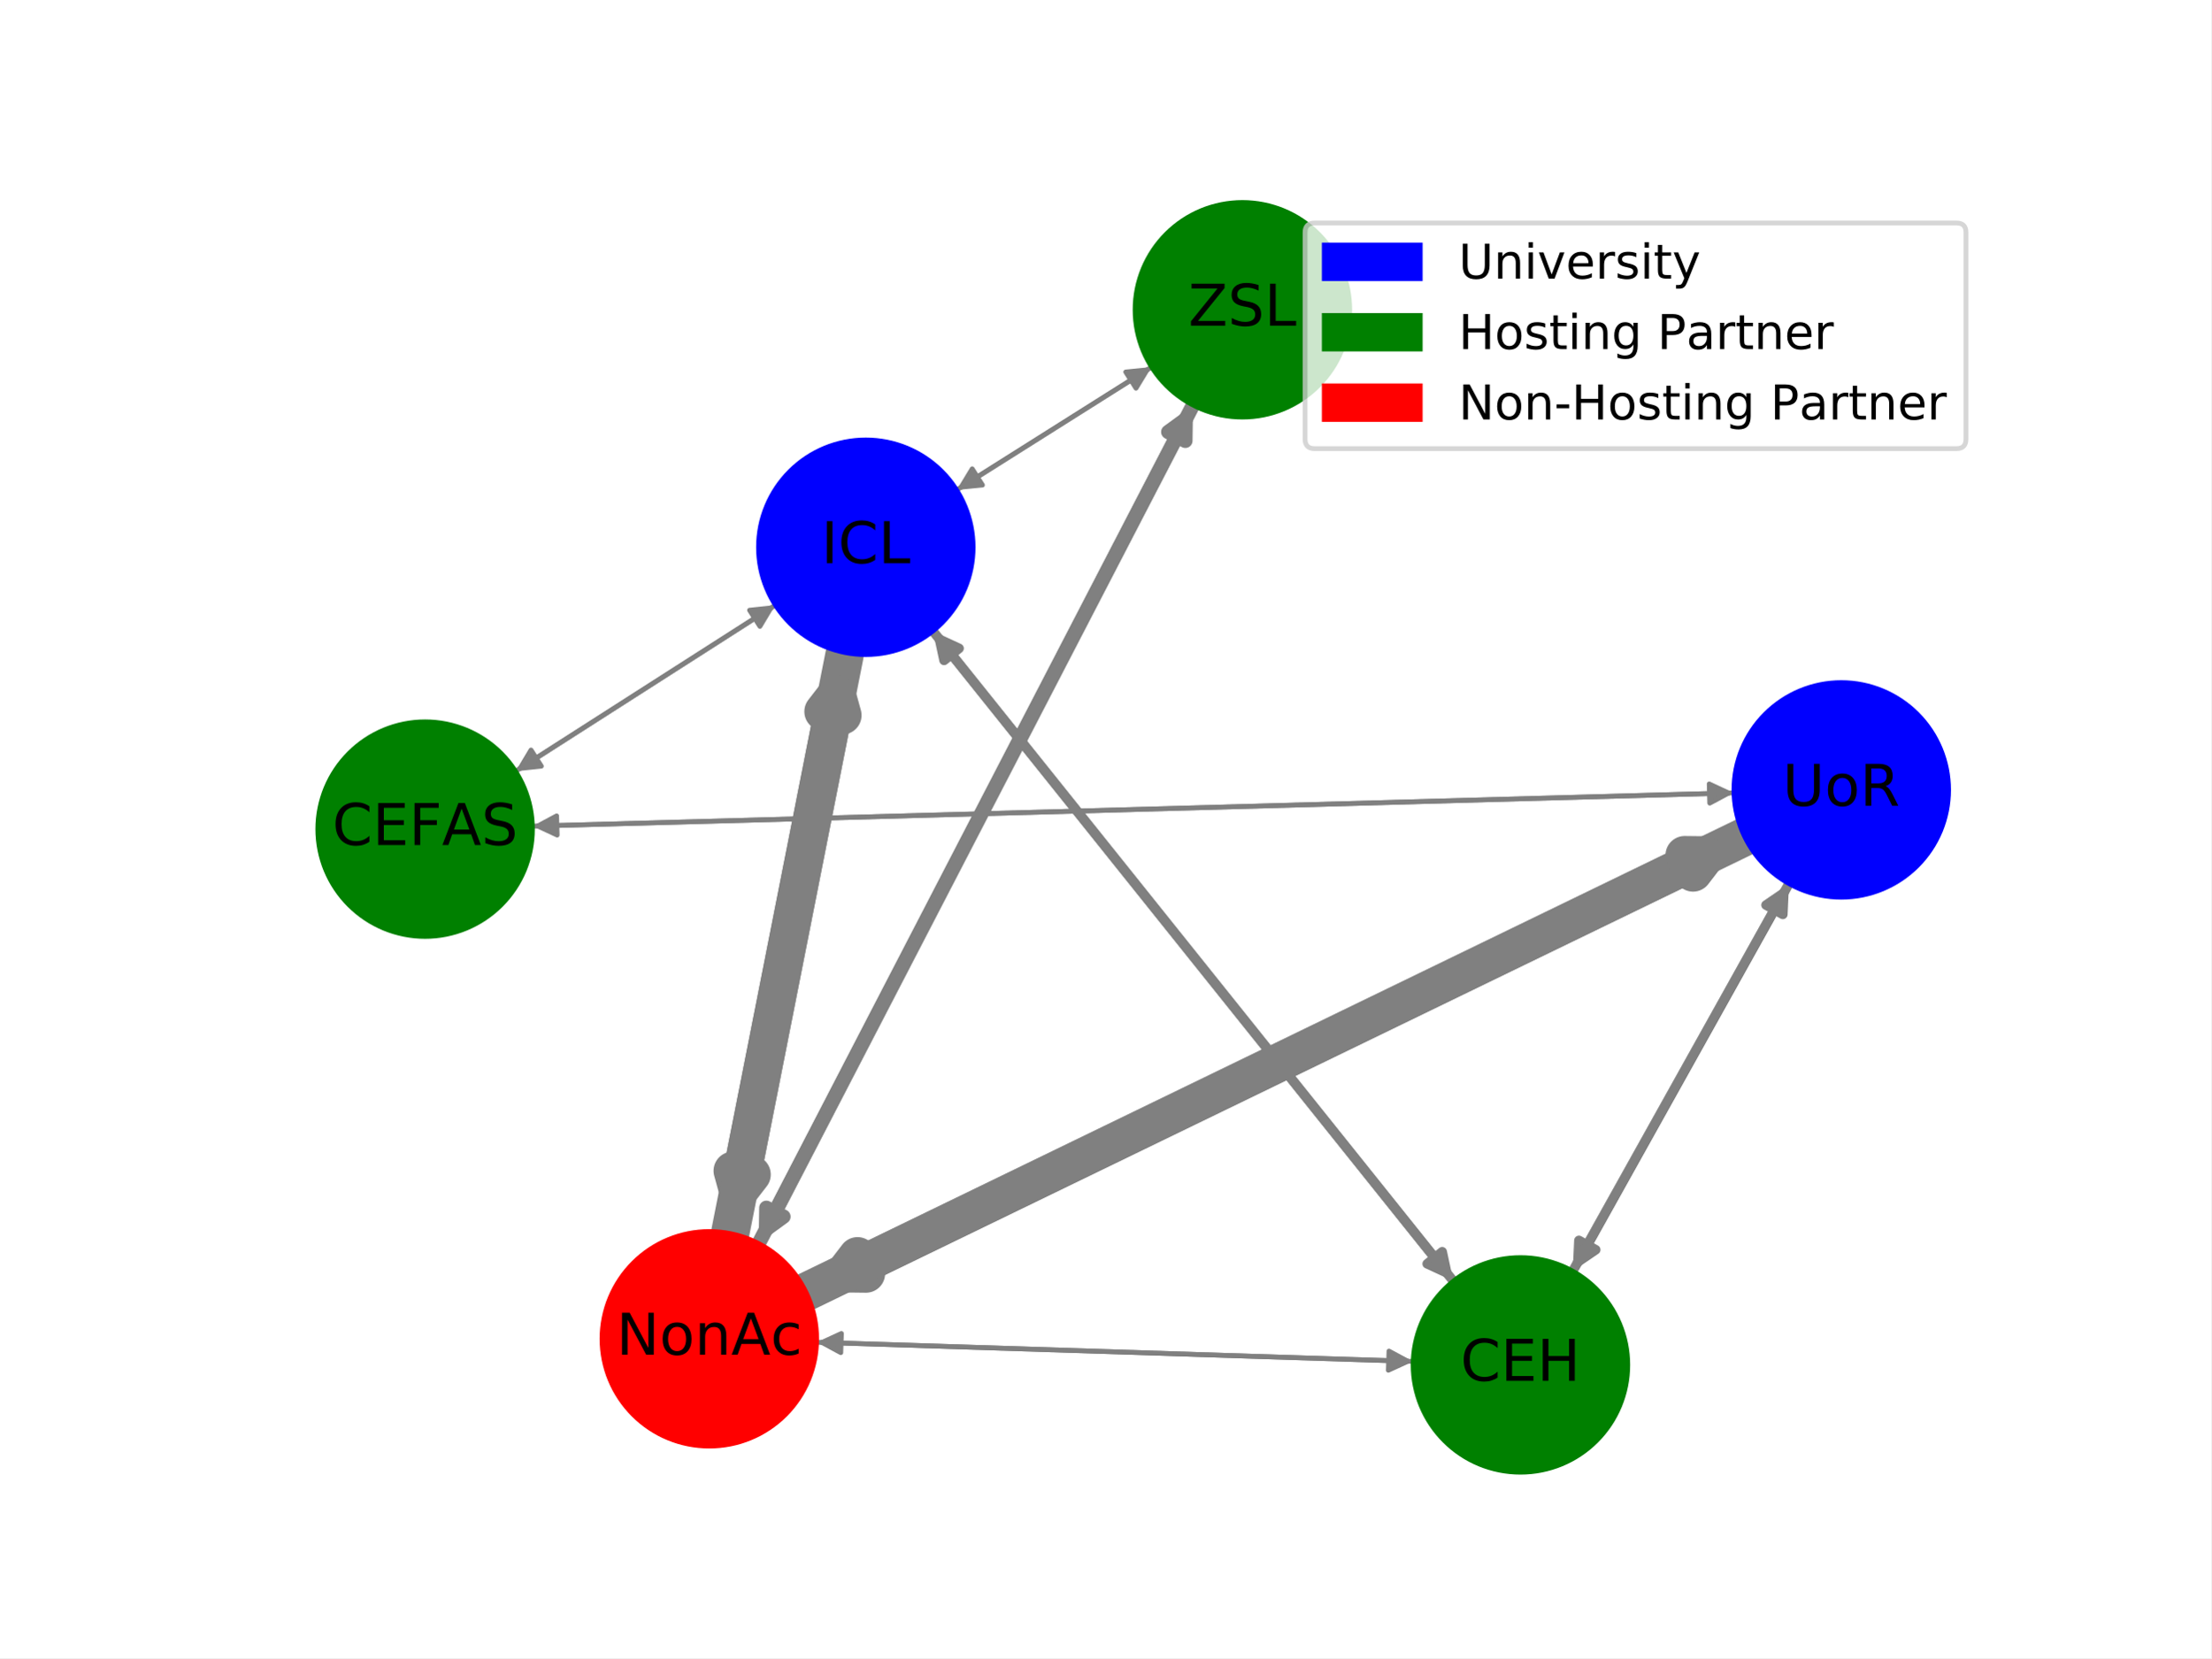
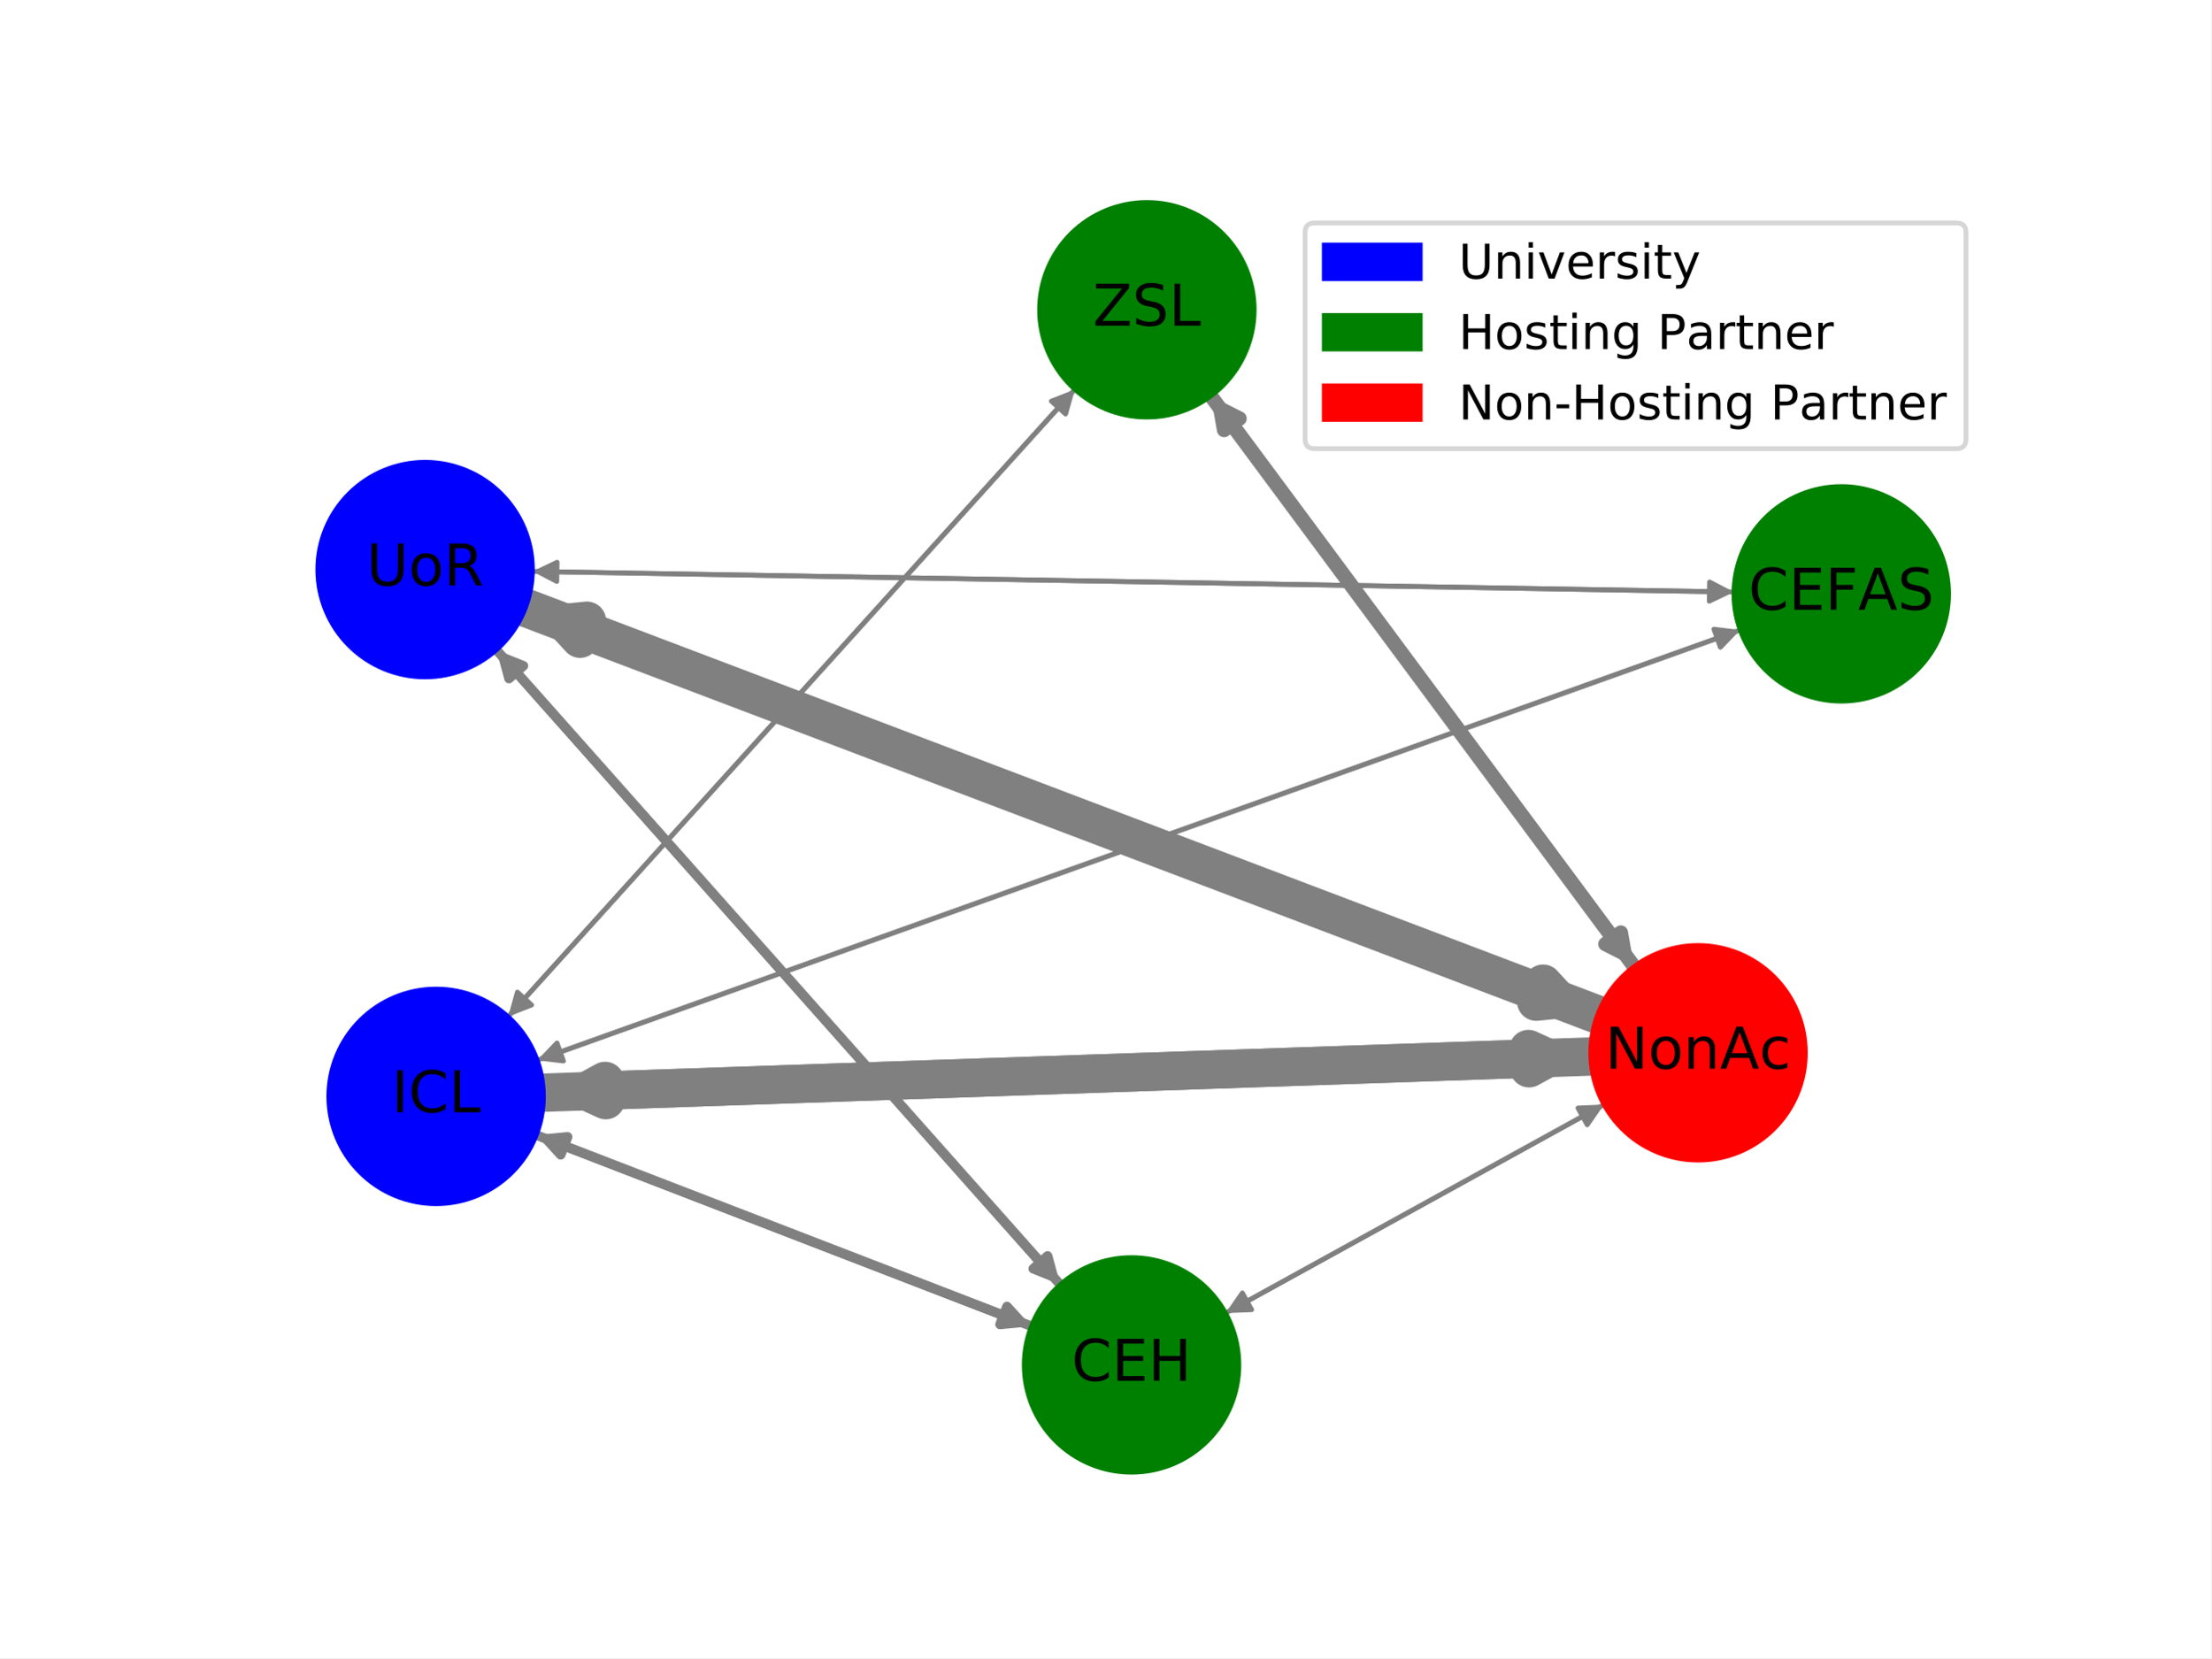
<svg xmlns="http://www.w3.org/2000/svg" xmlns:xlink="http://www.w3.org/1999/xlink" height="345.6pt" version="1.1" viewBox="0 0 460.8 345.6" width="460.8pt">
  <defs>
    <style type="text/css">
*{stroke-linecap:butt;stroke-linejoin:round;}
  </style>
  </defs>
  <g id="figure_1">
    <g id="patch_1">
      <path d="M 0 345.6  L 460.8 345.6  L 460.8 0  L 0 0  z " style="fill:#ffffff;" />
    </g>
    <g id="axes_1">
      <g id="patch_2">
-         <path clip-path="url(#p6dbec0b0ec)" d="M 180.434 114.063  Q 241.664 190.549 301.497 265.289  " style="fill:none;stroke:#808080;stroke-linecap:round;stroke-width:2;" />
-         <path clip-path="url(#p6dbec0b0ec)" d="M 300.558 260.916  L 301.497 265.289  L 297.435 263.416  L 300.558 260.916  z " style="fill:#808080;stroke:#808080;stroke-linecap:round;stroke-width:2;" />
+         <path clip-path="url(#pcde8daf288)" d="M 90.885 228.523  Q 152.919 252.479 212.867 275.629  " style="fill:none;stroke:#808080;stroke-linecap:round;stroke-width:2;" />
+         <path clip-path="url(#pcde8daf288)" d="M 209.856 272.323  L 212.867 275.629  L 208.415 276.054  L 209.856 272.323  z " style="fill:#808080;stroke:#808080;stroke-linecap:round;stroke-width:2;" />
      </g>
      <g id="patch_3">
-         <path clip-path="url(#p6dbec0b0ec)" d="M 180.434 114.063  Q 210.219 95.278 239.059 77.09  " style="fill:none;stroke:#808080;stroke-linecap:round;" />
-         <path clip-path="url(#p6dbec0b0ec)" d="M 234.608 77.532  L 239.059 77.09  L 236.742 80.915  L 234.608 77.532  z " style="fill:#808080;stroke:#808080;stroke-linecap:round;" />
+         <path clip-path="url(#pcde8daf288)" d="M 90.885 228.523  Q 157.452 154.841 223.27 81.988  " style="fill:none;stroke:#808080;stroke-linecap:round;" />
+         <path clip-path="url(#pcde8daf288)" d="M 219.105 83.616  L 223.27 81.988  L 222.073 86.297  L 219.105 83.616  z " style="fill:#808080;stroke:#808080;stroke-linecap:round;" />
      </g>
      <g id="patch_4">
-         <path clip-path="url(#p6dbec0b0ec)" d="M 180.434 114.063  Q 143.931 137.414 108.37 160.162  " style="fill:none;stroke:#808080;stroke-linecap:round;" />
-         <path clip-path="url(#p6dbec0b0ec)" d="M 112.817 159.692  L 108.37 160.162  L 110.662 156.322  L 112.817 159.692  z " style="fill:#808080;stroke:#808080;stroke-linecap:round;" />
+         <path clip-path="url(#pcde8daf288)" d="M 90.885 228.523  Q 226.782 179.914 361.627 131.682  " style="fill:none;stroke:#808080;stroke-linecap:round;" />
+         <path clip-path="url(#pcde8daf288)" d="M 357.187 131.146  L 361.627 131.682  L 358.534 134.912  L 357.187 131.146  z " style="fill:#808080;stroke:#808080;stroke-linecap:round;" />
      </g>
      <g id="patch_5">
-         <path clip-path="url(#p6dbec0b0ec)" d="M 180.434 114.063  Q 166.295 185.592 153.89 248.346  " style="fill:none;stroke:#808080;stroke-linecap:round;stroke-width:8;" />
-         <path clip-path="url(#p6dbec0b0ec)" d="M 156.628 244.81  L 153.89 248.346  L 152.704 244.034  L 156.628 244.81  z " style="fill:#808080;stroke:#808080;stroke-linecap:round;stroke-width:8;" />
+         <path clip-path="url(#pcde8daf288)" d="M 90.885 228.523  Q 211.209 224.365 322.594 220.517  " style="fill:none;stroke:#808080;stroke-linecap:round;stroke-width:8;" />
+         <path clip-path="url(#pcde8daf288)" d="M 318.527 218.656  L 322.594 220.517  L 318.665 222.654  L 318.527 218.656  z " style="fill:#808080;stroke:#808080;stroke-linecap:round;stroke-width:8;" />
      </g>
      <g id="patch_6">
-         <path clip-path="url(#p6dbec0b0ec)" d="M 383.73 164.638  Q 355.747 214.801 328.853 263.011  " style="fill:none;stroke:#808080;stroke-linecap:round;stroke-width:2;" />
-         <path clip-path="url(#p6dbec0b0ec)" d="M 332.548 260.492  L 328.853 263.011  L 329.055 258.543  L 332.548 260.492  z " style="fill:#808080;stroke:#808080;stroke-linecap:round;stroke-width:2;" />
+         <path clip-path="url(#pcde8daf288)" d="M 88.59 118.719  Q 154.779 193.247 219.484 266.102  " style="fill:none;stroke:#808080;stroke-linecap:round;stroke-width:2;" />
+         <path clip-path="url(#pcde8daf288)" d="M 218.323 261.783  L 219.484 266.102  L 215.333 264.44  L 218.323 261.783  z " style="fill:#808080;stroke:#808080;stroke-linecap:round;stroke-width:2;" />
      </g>
      <g id="patch_7">
-         <path clip-path="url(#p6dbec0b0ec)" d="M 383.73 164.638  Q 247.335 168.417 112.058 172.165  " style="fill:none;stroke:#808080;stroke-linecap:round;" />
-         <path clip-path="url(#p6dbec0b0ec)" d="M 116.112 174.053  L 112.058 172.165  L 116.001 170.055  L 116.112 174.053  z " style="fill:#808080;stroke:#808080;stroke-linecap:round;" />
+         <path clip-path="url(#pcde8daf288)" d="M 88.59 118.719  Q 224.98 121.056 360.253 123.373  " style="fill:none;stroke:#808080;stroke-linecap:round;" />
+         <path clip-path="url(#pcde8daf288)" d="M 356.287 121.305  L 360.253 123.373  L 356.219 125.305  L 356.287 121.305  z " style="fill:#808080;stroke:#808080;stroke-linecap:round;" />
      </g>
      <g id="patch_8">
-         <path clip-path="url(#p6dbec0b0ec)" d="M 383.73 164.638  Q 275.834 216.968 175.986 265.395  " style="fill:none;stroke:#808080;stroke-linecap:round;stroke-width:8;" />
-         <path clip-path="url(#p6dbec0b0ec)" d="M 180.458 265.449  L 175.986 265.395  L 178.712 261.85  L 180.458 265.449  z " style="fill:#808080;stroke:#808080;stroke-linecap:round;stroke-width:8;" />
+         <path clip-path="url(#pcde8daf288)" d="M 88.59 118.719  Q 210.782 165.109 324.611 208.324  " style="fill:none;stroke:#808080;stroke-linecap:round;stroke-width:8;" />
+         <path clip-path="url(#pcde8daf288)" d="M 321.582 205.034  L 324.611 208.324  L 320.162 208.774  L 321.582 205.034  z " style="fill:#808080;stroke:#808080;stroke-linecap:round;stroke-width:8;" />
      </g>
      <g id="patch_9">
-         <path clip-path="url(#p6dbec0b0ec)" d="M 316.869 284.492  Q 255.64 208.006 195.807 133.266  " style="fill:none;stroke:#808080;stroke-linecap:round;stroke-width:2;" />
-         <path clip-path="url(#p6dbec0b0ec)" d="M 196.746 137.639  L 195.807 133.266  L 199.868 135.139  L 196.746 137.639  z " style="fill:#808080;stroke:#808080;stroke-linecap:round;stroke-width:2;" />
+         <path clip-path="url(#pcde8daf288)" d="M 235.816 284.492  Q 173.782 260.535 113.834 237.385  " style="fill:none;stroke:#808080;stroke-linecap:round;stroke-width:2;" />
+         <path clip-path="url(#pcde8daf288)" d="M 116.845 240.692  L 113.834 237.385  L 118.286 236.96  L 116.845 240.692  z " style="fill:#808080;stroke:#808080;stroke-linecap:round;stroke-width:2;" />
      </g>
      <g id="patch_10">
-         <path clip-path="url(#p6dbec0b0ec)" d="M 316.869 284.492  Q 344.853 234.329 371.747 186.119  " style="fill:none;stroke:#808080;stroke-linecap:round;stroke-width:2;" />
-         <path clip-path="url(#p6dbec0b0ec)" d="M 368.052 188.638  L 371.747 186.119  L 371.545 190.586  L 368.052 188.638  z " style="fill:#808080;stroke:#808080;stroke-linecap:round;stroke-width:2;" />
+         <path clip-path="url(#pcde8daf288)" d="M 235.816 284.492  Q 169.626 209.964 104.922 137.108  " style="fill:none;stroke:#808080;stroke-linecap:round;stroke-width:2;" />
+         <path clip-path="url(#pcde8daf288)" d="M 106.082 141.427  L 104.922 137.108  L 109.073 138.771  L 106.082 141.427  z " style="fill:#808080;stroke:#808080;stroke-linecap:round;stroke-width:2;" />
      </g>
      <g id="patch_11">
-         <path clip-path="url(#p6dbec0b0ec)" d="M 316.869 284.492  Q 243.52 282.133 171.288 279.811  " style="fill:none;stroke:#808080;stroke-linecap:round;" />
-         <path clip-path="url(#p6dbec0b0ec)" d="M 175.222 281.938  L 171.288 279.811  L 175.351 277.94  L 175.222 281.938  z " style="fill:#808080;stroke:#808080;stroke-linecap:round;" />
+         <path clip-path="url(#pcde8daf288)" d="M 235.816 284.492  Q 285.057 257.359 333.319 230.766  " style="fill:none;stroke:#808080;stroke-linecap:round;" />
+         <path clip-path="url(#pcde8daf288)" d="M 328.851 230.945  L 333.319 230.766  L 330.781 234.448  L 328.851 230.945  z " style="fill:#808080;stroke:#808080;stroke-linecap:round;" />
      </g>
      <g id="patch_12">
-         <path clip-path="url(#p6dbec0b0ec)" d="M 258.919 64.564  Q 229.134 83.349 200.295 101.538  " style="fill:none;stroke:#808080;stroke-linecap:round;" />
-         <path clip-path="url(#p6dbec0b0ec)" d="M 204.745 101.096  L 200.295 101.538  L 202.611 97.712  L 204.745 101.096  z " style="fill:#808080;stroke:#808080;stroke-linecap:round;" />
+         <path clip-path="url(#pcde8daf288)" d="M 239.012 64.564  Q 172.444 138.246 106.627 211.098  " style="fill:none;stroke:#808080;stroke-linecap:round;" />
+         <path clip-path="url(#pcde8daf288)" d="M 110.792 209.471  L 106.627 211.098  L 107.824 206.79  L 110.792 209.471  z " style="fill:#808080;stroke:#808080;stroke-linecap:round;" />
      </g>
      <g id="patch_13">
-         <path clip-path="url(#p6dbec0b0ec)" d="M 258.919 64.564  Q 208.512 161.882 159.647 256.221  " style="fill:none;stroke:#808080;stroke-linecap:round;stroke-width:3;" />
-         <path clip-path="url(#p6dbec0b0ec)" d="M 163.263 253.589  L 159.647 256.221  L 159.711 251.75  L 163.263 253.589  z " style="fill:#808080;stroke:#808080;stroke-linecap:round;stroke-width:3;" />
+         <path clip-path="url(#pcde8daf288)" d="M 239.012 64.564  Q 289.787 133.021 338.564 198.785  " style="fill:none;stroke:#808080;stroke-linecap:round;stroke-width:3;" />
+         <path clip-path="url(#pcde8daf288)" d="M 337.787 194.38  L 338.564 198.785  L 334.575 196.763  L 337.787 194.38  z " style="fill:#808080;stroke:#808080;stroke-linecap:round;stroke-width:3;" />
      </g>
      <g id="patch_14">
-         <path clip-path="url(#p6dbec0b0ec)" d="M 88.59 172.815  Q 125.093 149.465 160.654 126.716  " style="fill:none;stroke:#808080;stroke-linecap:round;" />
-         <path clip-path="url(#p6dbec0b0ec)" d="M 156.207 127.187  L 160.654 126.716  L 158.363 130.556  L 156.207 127.187  z " style="fill:#808080;stroke:#808080;stroke-linecap:round;" />
+         <path clip-path="url(#pcde8daf288)" d="M 383.73 123.776  Q 247.833 172.384 112.989 220.616  " style="fill:none;stroke:#808080;stroke-linecap:round;" />
+         <path clip-path="url(#pcde8daf288)" d="M 117.428 221.152  L 112.989 220.616  L 116.081 217.386  L 117.428 221.152  z " style="fill:#808080;stroke:#808080;stroke-linecap:round;" />
      </g>
      <g id="patch_15">
-         <path clip-path="url(#p6dbec0b0ec)" d="M 88.59 172.815  Q 224.985 169.036 360.262 165.288  " style="fill:none;stroke:#808080;stroke-linecap:round;" />
-         <path clip-path="url(#p6dbec0b0ec)" d="M 356.208 163.4  L 360.262 165.288  L 356.319 167.398  L 356.208 163.4  z " style="fill:#808080;stroke:#808080;stroke-linecap:round;" />
+         <path clip-path="url(#pcde8daf288)" d="M 383.73 123.776  Q 247.34 121.439 112.067 119.121  " style="fill:none;stroke:#808080;stroke-linecap:round;" />
+         <path clip-path="url(#pcde8daf288)" d="M 116.033 121.189  L 112.067 119.121  L 116.101 117.19  L 116.033 121.189  z " style="fill:#808080;stroke:#808080;stroke-linecap:round;" />
      </g>
      <g id="patch_16">
-         <path clip-path="url(#p6dbec0b0ec)" d="M 147.82 279.056  Q 161.959 207.528 174.364 144.773  " style="fill:none;stroke:#808080;stroke-linecap:round;stroke-width:8;" />
-         <path clip-path="url(#p6dbec0b0ec)" d="M 171.626 148.31  L 174.364 144.773  L 175.55 149.085  L 171.626 148.31  z " style="fill:#808080;stroke:#808080;stroke-linecap:round;stroke-width:8;" />
+         <path clip-path="url(#pcde8daf288)" d="M 353.881 219.436  Q 233.557 223.593 122.172 227.442  " style="fill:none;stroke:#808080;stroke-linecap:round;stroke-width:8;" />
+         <path clip-path="url(#pcde8daf288)" d="M 126.239 229.302  L 122.172 227.442  L 126.101 225.305  L 126.239 229.302  z " style="fill:#808080;stroke:#808080;stroke-linecap:round;stroke-width:8;" />
      </g>
      <g id="patch_17">
-         <path clip-path="url(#p6dbec0b0ec)" d="M 147.82 279.056  Q 255.716 226.726 355.564 178.299  " style="fill:none;stroke:#808080;stroke-linecap:round;stroke-width:8;" />
-         <path clip-path="url(#p6dbec0b0ec)" d="M 351.092 178.245  L 355.564 178.299  L 352.838 181.844  L 351.092 178.245  z " style="fill:#808080;stroke:#808080;stroke-linecap:round;stroke-width:8;" />
+         <path clip-path="url(#pcde8daf288)" d="M 353.881 219.436  Q 231.69 173.046 117.86 129.831  " style="fill:none;stroke:#808080;stroke-linecap:round;stroke-width:8;" />
+         <path clip-path="url(#pcde8daf288)" d="M 120.889 133.121  L 117.86 129.831  L 122.309 129.381  L 120.889 133.121  z " style="fill:#808080;stroke:#808080;stroke-linecap:round;stroke-width:8;" />
      </g>
      <g id="patch_18">
-         <path clip-path="url(#p6dbec0b0ec)" d="M 147.82 279.056  Q 221.169 281.415 293.401 283.737  " style="fill:none;stroke:#808080;stroke-linecap:round;" />
-         <path clip-path="url(#p6dbec0b0ec)" d="M 289.467 281.61  L 293.401 283.737  L 289.338 285.607  L 289.467 281.61  z " style="fill:#808080;stroke:#808080;stroke-linecap:round;" />
+         <path clip-path="url(#pcde8daf288)" d="M 353.881 219.436  Q 304.64 246.569 256.378 273.162  " style="fill:none;stroke:#808080;stroke-linecap:round;" />
+         <path clip-path="url(#pcde8daf288)" d="M 260.847 272.983  L 256.378 273.162  L 258.916 269.48  L 260.847 272.983  z " style="fill:#808080;stroke:#808080;stroke-linecap:round;" />
      </g>
      <g id="patch_19">
-         <path clip-path="url(#p6dbec0b0ec)" d="M 147.82 279.056  Q 198.227 181.739 247.091 87.399  " style="fill:none;stroke:#808080;stroke-linecap:round;stroke-width:3;" />
-         <path clip-path="url(#p6dbec0b0ec)" d="M 243.476 90.031  L 247.091 87.399  L 247.027 91.871  L 243.476 90.031  z " style="fill:#808080;stroke:#808080;stroke-linecap:round;stroke-width:3;" />
+         <path clip-path="url(#pcde8daf288)" d="M 353.881 219.436  Q 303.106 150.979 254.329 85.216  " style="fill:none;stroke:#808080;stroke-linecap:round;stroke-width:3;" />
+         <path clip-path="url(#pcde8daf288)" d="M 255.106 89.62  L 254.329 85.216  L 258.318 87.237  L 255.106 89.62  z " style="fill:#808080;stroke:#808080;stroke-linecap:round;stroke-width:3;" />
      </g>
      <g id="PathCollection_1">
        <defs>
-           <path d="M 0 22.361  C 5.93 22.361 11.618 20.005 15.811 15.811  C 20.005 11.618 22.361 5.93 22.361 0  C 22.361 -5.93 20.005 -11.618 15.811 -15.811  C 11.618 -20.005 5.93 -22.361 0 -22.361  C -5.93 -22.361 -11.618 -20.005 -15.811 -15.811  C -20.005 -11.618 -22.361 -5.93 -22.361 0  C -22.361 5.93 -20.005 11.618 -15.811 15.811  C -11.618 20.005 -5.93 22.361 0 22.361  z " id="C0_0_e6230df3b8" />
+           <path d="M 0 22.361  C 5.93 22.361 11.618 20.005 15.811 15.811  C 20.005 11.618 22.361 5.93 22.361 0  C 22.361 -5.93 20.005 -11.618 15.811 -15.811  C 11.618 -20.005 5.93 -22.361 0 -22.361  C -5.93 -22.361 -11.618 -20.005 -15.811 -15.811  C -20.005 -11.618 -22.361 -5.93 -22.361 0  C -22.361 5.93 -20.005 11.618 -15.811 15.811  C -11.618 20.005 -5.93 22.361 0 22.361  z " id="C0_0_71d8704942" />
        </defs>
-         <g clip-path="url(#p6dbec0b0ec)">
-           <use style="fill:#0000ff;stroke:#0000ff;" x="180.434" xlink:href="#C0_0_e6230df3b8" y="114.063" />
-         </g>
-         <g clip-path="url(#p6dbec0b0ec)">
-           <use style="fill:#0000ff;stroke:#0000ff;" x="383.73" xlink:href="#C0_0_e6230df3b8" y="164.638" />
-         </g>
-         <g clip-path="url(#p6dbec0b0ec)">
-           <use style="fill:#008000;stroke:#008000;" x="316.869" xlink:href="#C0_0_e6230df3b8" y="284.492" />
-         </g>
-         <g clip-path="url(#p6dbec0b0ec)">
-           <use style="fill:#008000;stroke:#008000;" x="258.919" xlink:href="#C0_0_e6230df3b8" y="64.564" />
-         </g>
-         <g clip-path="url(#p6dbec0b0ec)">
-           <use style="fill:#008000;stroke:#008000;" x="88.59" xlink:href="#C0_0_e6230df3b8" y="172.815" />
-         </g>
-         <g clip-path="url(#p6dbec0b0ec)">
-           <use style="fill:#ff0000;stroke:#ff0000;" x="147.82" xlink:href="#C0_0_e6230df3b8" y="279.056" />
+         <g clip-path="url(#pcde8daf288)">
+           <use style="fill:#0000ff;stroke:#0000ff;" x="90.885" xlink:href="#C0_0_71d8704942" y="228.523" />
+         </g>
+         <g clip-path="url(#pcde8daf288)">
+           <use style="fill:#0000ff;stroke:#0000ff;" x="88.59" xlink:href="#C0_0_71d8704942" y="118.719" />
+         </g>
+         <g clip-path="url(#pcde8daf288)">
+           <use style="fill:#008000;stroke:#008000;" x="235.816" xlink:href="#C0_0_71d8704942" y="284.492" />
+         </g>
+         <g clip-path="url(#pcde8daf288)">
+           <use style="fill:#008000;stroke:#008000;" x="239.012" xlink:href="#C0_0_71d8704942" y="64.564" />
+         </g>
+         <g clip-path="url(#pcde8daf288)">
+           <use style="fill:#008000;stroke:#008000;" x="383.73" xlink:href="#C0_0_71d8704942" y="123.776" />
+         </g>
+         <g clip-path="url(#pcde8daf288)">
+           <use style="fill:#ff0000;stroke:#ff0000;" x="353.881" xlink:href="#C0_0_71d8704942" y="219.436" />
        </g>
      </g>
      <g id="text_1">
-         <g clip-path="url(#p6dbec0b0ec)">
+         <g clip-path="url(#pcde8daf288)">
          <defs>
            <path d="M 9.812 72.906  L 19.672 72.906  L 19.672 0  L 9.812 0  z " id="DejaVuSans-49" />
            <path d="M 64.406 67.281  L 64.406 56.891  Q 59.422 61.531 53.781 63.812  Q 48.141 66.109 41.797 66.109  Q 29.297 66.109 22.656 58.469  Q 16.016 50.828 16.016 36.375  Q 16.016 21.969 22.656 14.328  Q 29.297 6.688 41.797 6.688  Q 48.141 6.688 53.781 8.984  Q 59.422 11.281 64.406 15.922  L 64.406 5.609  Q 59.234 2.094 53.438 0.328  Q 47.656 -1.422 41.219 -1.422  Q 24.656 -1.422 15.125 8.703  Q 5.609 18.844 5.609 36.375  Q 5.609 53.953 15.125 64.078  Q 24.656 74.219 41.219 74.219  Q 47.75 74.219 53.531 72.484  Q 59.328 70.75 64.406 67.281  z " id="DejaVuSans-43" />
            <path d="M 9.812 72.906  L 19.672 72.906  L 19.672 8.297  L 55.172 8.297  L 55.172 0  L 9.812 0  z " id="DejaVuSans-4c" />
          </defs>
-           <g transform="translate(171.1316 117.3744)scale(0.12 -0.12)">
+           <g transform="translate(81.58205 231.8338)scale(0.12 -0.12)">
            <use xlink:href="#DejaVuSans-49" />
            <use x="29.492" xlink:href="#DejaVuSans-43" />
            <use x="99.316" xlink:href="#DejaVuSans-4c" />
          </g>
        </g>
      </g>
      <g id="text_2">
-         <g clip-path="url(#p6dbec0b0ec)">
+         <g clip-path="url(#pcde8daf288)">
          <defs>
            <path d="M 8.688 72.906  L 18.609 72.906  L 18.609 28.609  Q 18.609 16.891 22.844 11.734  Q 27.094 6.594 36.625 6.594  Q 46.094 6.594 50.344 11.734  Q 54.594 16.891 54.594 28.609  L 54.594 72.906  L 64.5 72.906  L 64.5 27.391  Q 64.5 13.141 57.438 5.859  Q 50.391 -1.422 36.625 -1.422  Q 22.797 -1.422 15.734 5.859  Q 8.688 13.141 8.688 27.391  z " id="DejaVuSans-55" />
            <path d="M 30.609 48.391  Q 23.391 48.391 19.188 42.75  Q 14.984 37.109 14.984 27.297  Q 14.984 17.484 19.156 11.844  Q 23.344 6.203 30.609 6.203  Q 37.797 6.203 41.984 11.859  Q 46.188 17.531 46.188 27.297  Q 46.188 37.016 41.984 42.703  Q 37.797 48.391 30.609 48.391  z M 30.609 56  Q 42.328 56 49.016 48.375  Q 55.719 40.766 55.719 27.297  Q 55.719 13.875 49.016 6.219  Q 42.328 -1.422 30.609 -1.422  Q 18.844 -1.422 12.172 6.219  Q 5.516 13.875 5.516 27.297  Q 5.516 40.766 12.172 48.375  Q 18.844 56 30.609 56  z " id="DejaVuSans-6f" />
            <path d="M 44.391 34.188  Q 47.562 33.109 50.562 29.594  Q 53.562 26.078 56.594 19.922  L 66.609 0  L 56 0  L 46.688 18.703  Q 43.062 26.031 39.672 28.422  Q 36.281 30.812 30.422 30.812  L 19.672 30.812  L 19.672 0  L 9.812 0  L 9.812 72.906  L 32.078 72.906  Q 44.578 72.906 50.734 67.672  Q 56.891 62.453 56.891 51.906  Q 56.891 45.016 53.688 40.469  Q 50.484 35.938 44.391 34.188  z M 19.672 64.797  L 19.672 38.922  L 32.078 38.922  Q 39.203 38.922 42.844 42.219  Q 46.484 45.516 46.484 51.906  Q 46.484 58.297 42.844 61.547  Q 39.203 64.797 32.078 64.797  z " id="DejaVuSans-52" />
          </defs>
-           <g transform="translate(371.4987 167.9491)scale(0.12 -0.12)">
+           <g transform="translate(76.35819 122.0303)scale(0.12 -0.12)">
            <use xlink:href="#DejaVuSans-55" />
            <use x="73.193" xlink:href="#DejaVuSans-6f" />
            <use x="134.375" xlink:href="#DejaVuSans-52" />
          </g>
        </g>
      </g>
      <g id="text_3">
-         <g clip-path="url(#p6dbec0b0ec)">
+         <g clip-path="url(#pcde8daf288)">
          <defs>
            <path d="M 9.812 72.906  L 55.906 72.906  L 55.906 64.594  L 19.672 64.594  L 19.672 43.016  L 54.391 43.016  L 54.391 34.719  L 19.672 34.719  L 19.672 8.297  L 56.781 8.297  L 56.781 0  L 9.812 0  z " id="DejaVuSans-45" />
            <path d="M 9.812 72.906  L 19.672 72.906  L 19.672 43.016  L 55.516 43.016  L 55.516 72.906  L 65.375 72.906  L 65.375 0  L 55.516 0  L 55.516 34.719  L 19.672 34.719  L 19.672 0  L 9.812 0  z " id="DejaVuSans-48" />
          </defs>
-           <g transform="translate(304.3763 287.8029)scale(0.12 -0.12)">
+           <g transform="translate(223.323 287.8029)scale(0.12 -0.12)">
            <use xlink:href="#DejaVuSans-43" />
            <use x="69.824" xlink:href="#DejaVuSans-45" />
            <use x="133.008" xlink:href="#DejaVuSans-48" />
          </g>
        </g>
      </g>
      <g id="text_4">
-         <g clip-path="url(#p6dbec0b0ec)">
+         <g clip-path="url(#pcde8daf288)">
          <defs>
            <path d="M 5.609 72.906  L 62.891 72.906  L 62.891 65.375  L 16.797 8.297  L 64.016 8.297  L 64.016 0  L 4.5 0  L 4.5 7.516  L 50.594 64.594  L 5.609 64.594  z " id="DejaVuSans-5a" />
            <path d="M 53.516 70.516  L 53.516 60.891  Q 47.906 63.578 42.922 64.891  Q 37.938 66.219 33.297 66.219  Q 25.25 66.219 20.875 63.094  Q 16.5 59.969 16.5 54.203  Q 16.5 49.359 19.406 46.891  Q 22.312 44.438 30.422 42.922  L 36.375 41.703  Q 47.406 39.594 52.656 34.297  Q 57.906 29 57.906 20.125  Q 57.906 9.516 50.797 4.047  Q 43.703 -1.422 29.984 -1.422  Q 24.812 -1.422 18.969 -0.25  Q 13.141 0.922 6.891 3.219  L 6.891 13.375  Q 12.891 10.016 18.656 8.297  Q 24.422 6.594 29.984 6.594  Q 38.422 6.594 43.016 9.906  Q 47.609 13.234 47.609 19.391  Q 47.609 24.75 44.312 27.781  Q 41.016 30.812 33.5 32.328  L 27.484 33.5  Q 16.453 35.688 11.516 40.375  Q 6.594 45.062 6.594 53.422  Q 6.594 63.094 13.406 68.656  Q 20.219 74.219 32.172 74.219  Q 37.312 74.219 42.625 73.281  Q 47.953 72.359 53.516 70.516  z " id="DejaVuSans-53" />
          </defs>
-           <g transform="translate(247.6567 67.87561)scale(0.12 -0.12)">
+           <g transform="translate(227.7495 67.87561)scale(0.12 -0.12)">
            <use xlink:href="#DejaVuSans-5a" />
            <use x="68.506" xlink:href="#DejaVuSans-53" />
            <use x="131.982" xlink:href="#DejaVuSans-4c" />
          </g>
        </g>
      </g>
      <g id="text_5">
-         <g clip-path="url(#p6dbec0b0ec)">
+         <g clip-path="url(#pcde8daf288)">
          <defs>
            <path d="M 9.812 72.906  L 51.703 72.906  L 51.703 64.594  L 19.672 64.594  L 19.672 43.109  L 48.578 43.109  L 48.578 34.812  L 19.672 34.812  L 19.672 0  L 9.812 0  z " id="DejaVuSans-46" />
            <path d="M 34.188 63.188  L 20.797 26.906  L 47.609 26.906  z M 28.609 72.906  L 39.797 72.906  L 67.578 0  L 57.328 0  L 50.688 18.703  L 17.828 18.703  L 11.188 0  L 0.781 0  z " id="DejaVuSans-41" />
          </defs>
-           <g transform="translate(69.25288 176.1265)scale(0.12 -0.12)">
+           <g transform="translate(364.3934 127.0869)scale(0.12 -0.12)">
            <use xlink:href="#DejaVuSans-43" />
            <use x="69.824" xlink:href="#DejaVuSans-45" />
            <use x="133.008" xlink:href="#DejaVuSans-46" />
            <use x="190.387" xlink:href="#DejaVuSans-41" />
            <use x="258.795" xlink:href="#DejaVuSans-53" />
          </g>
        </g>
      </g>
      <g id="text_6">
-         <g clip-path="url(#p6dbec0b0ec)">
+         <g clip-path="url(#pcde8daf288)">
          <defs>
            <path d="M 9.812 72.906  L 23.094 72.906  L 55.422 11.922  L 55.422 72.906  L 64.984 72.906  L 64.984 0  L 51.703 0  L 19.391 60.984  L 19.391 0  L 9.812 0  z " id="DejaVuSans-4e" />
            <path d="M 54.891 33.016  L 54.891 0  L 45.906 0  L 45.906 32.719  Q 45.906 40.484 42.875 44.328  Q 39.844 48.188 33.797 48.188  Q 26.516 48.188 22.312 43.547  Q 18.109 38.922 18.109 30.906  L 18.109 0  L 9.078 0  L 9.078 54.688  L 18.109 54.688  L 18.109 46.188  Q 21.344 51.125 25.703 53.562  Q 30.078 56 35.797 56  Q 45.219 56 50.047 50.172  Q 54.891 44.344 54.891 33.016  z " id="DejaVuSans-6e" />
            <path d="M 48.781 52.594  L 48.781 44.188  Q 44.969 46.297 41.141 47.344  Q 37.312 48.391 33.406 48.391  Q 24.656 48.391 19.812 42.844  Q 14.984 37.312 14.984 27.297  Q 14.984 17.281 19.812 11.734  Q 24.656 6.203 33.406 6.203  Q 37.312 6.203 41.141 7.25  Q 44.969 8.297 48.781 10.406  L 48.781 2.094  Q 45.016 0.344 40.984 -0.531  Q 36.969 -1.422 32.422 -1.422  Q 20.062 -1.422 12.781 6.344  Q 5.516 14.109 5.516 27.297  Q 5.516 40.672 12.859 48.328  Q 20.219 56 33.016 56  Q 37.156 56 41.109 55.141  Q 45.062 54.297 48.781 52.594  z " id="DejaVuSans-63" />
          </defs>
-           <g transform="translate(128.4546 282.3674)scale(0.12 -0.12)">
+           <g transform="translate(334.5164 222.7474)scale(0.12 -0.12)">
            <use xlink:href="#DejaVuSans-4e" />
            <use x="74.805" xlink:href="#DejaVuSans-6f" />
            <use x="135.986" xlink:href="#DejaVuSans-6e" />
            <use x="199.365" xlink:href="#DejaVuSans-41" />
            <use x="267.758" xlink:href="#DejaVuSans-63" />
          </g>
        </g>
      </g>
      <g id="legend_1">
        <g id="patch_20">
          <path d="M 273.979 93.506  L 407.72 93.506  Q 409.72 93.506 409.72 91.506  L 409.72 48.472  Q 409.72 46.472 407.72 46.472  L 273.979 46.472  Q 271.979 46.472 271.979 48.472  L 271.979 91.506  Q 271.979 93.506 273.979 93.506  z " style="fill:#ffffff;opacity:0.8;stroke:#cccccc;stroke-linejoin:miter;" />
        </g>
        <g id="patch_21">
          <path d="M 275.979 58.07  L 295.979 58.07  L 295.979 51.07  L 275.979 51.07  z " style="fill:#0000ff;stroke:#0000ff;stroke-linejoin:miter;" />
        </g>
        <g id="text_7">
          <defs>
            <path d="M 9.422 54.688  L 18.406 54.688  L 18.406 0  L 9.422 0  z M 9.422 75.984  L 18.406 75.984  L 18.406 64.594  L 9.422 64.594  z " id="DejaVuSans-69" />
            <path d="M 2.984 54.688  L 12.5 54.688  L 29.594 8.797  L 46.688 54.688  L 56.203 54.688  L 35.688 0  L 23.484 0  z " id="DejaVuSans-76" />
            <path d="M 56.203 29.594  L 56.203 25.203  L 14.891 25.203  Q 15.484 15.922 20.484 11.062  Q 25.484 6.203 34.422 6.203  Q 39.594 6.203 44.453 7.469  Q 49.312 8.734 54.109 11.281  L 54.109 2.781  Q 49.266 0.734 44.188 -0.344  Q 39.109 -1.422 33.891 -1.422  Q 20.797 -1.422 13.156 6.188  Q 5.516 13.812 5.516 26.812  Q 5.516 40.234 12.766 48.109  Q 20.016 56 32.328 56  Q 43.359 56 49.781 48.891  Q 56.203 41.797 56.203 29.594  z M 47.219 32.234  Q 47.125 39.594 43.094 43.984  Q 39.062 48.391 32.422 48.391  Q 24.906 48.391 20.391 44.141  Q 15.875 39.891 15.188 32.172  z " id="DejaVuSans-65" />
            <path d="M 41.109 46.297  Q 39.594 47.172 37.812 47.578  Q 36.031 48 33.891 48  Q 26.266 48 22.188 43.047  Q 18.109 38.094 18.109 28.812  L 18.109 0  L 9.078 0  L 9.078 54.688  L 18.109 54.688  L 18.109 46.188  Q 20.953 51.172 25.484 53.578  Q 30.031 56 36.531 56  Q 37.453 56 38.578 55.875  Q 39.703 55.766 41.062 55.516  z " id="DejaVuSans-72" />
            <path d="M 44.281 53.078  L 44.281 44.578  Q 40.484 46.531 36.375 47.5  Q 32.281 48.484 27.875 48.484  Q 21.188 48.484 17.844 46.438  Q 14.5 44.391 14.5 40.281  Q 14.5 37.156 16.891 35.375  Q 19.281 33.594 26.516 31.984  L 29.594 31.297  Q 39.156 29.25 43.188 25.516  Q 47.219 21.781 47.219 15.094  Q 47.219 7.469 41.188 3.016  Q 35.156 -1.422 24.609 -1.422  Q 20.219 -1.422 15.453 -0.562  Q 10.688 0.297 5.422 2  L 5.422 11.281  Q 10.406 8.688 15.234 7.391  Q 20.062 6.109 24.812 6.109  Q 31.156 6.109 34.562 8.281  Q 37.984 10.453 37.984 14.406  Q 37.984 18.062 35.516 20.016  Q 33.062 21.969 24.703 23.781  L 21.578 24.516  Q 13.234 26.266 9.516 29.906  Q 5.812 33.547 5.812 39.891  Q 5.812 47.609 11.281 51.797  Q 16.75 56 26.812 56  Q 31.781 56 36.172 55.266  Q 40.578 54.547 44.281 53.078  z " id="DejaVuSans-73" />
            <path d="M 18.312 70.219  L 18.312 54.688  L 36.812 54.688  L 36.812 47.703  L 18.312 47.703  L 18.312 18.016  Q 18.312 11.328 20.141 9.422  Q 21.969 7.516 27.594 7.516  L 36.812 7.516  L 36.812 0  L 27.594 0  Q 17.188 0 13.234 3.875  Q 9.281 7.766 9.281 18.016  L 9.281 47.703  L 2.688 47.703  L 2.688 54.688  L 9.281 54.688  L 9.281 70.219  z " id="DejaVuSans-74" />
            <path d="M 32.172 -5.078  Q 28.375 -14.844 24.75 -17.812  Q 21.141 -20.797 15.094 -20.797  L 7.906 -20.797  L 7.906 -13.281  L 13.188 -13.281  Q 16.891 -13.281 18.938 -11.516  Q 21 -9.766 23.484 -3.219  L 25.094 0.875  L 2.984 54.688  L 12.5 54.688  L 29.594 11.922  L 46.688 54.688  L 56.203 54.688  z " id="DejaVuSans-79" />
          </defs>
          <g transform="translate(303.9794 58.07044)scale(0.1 -0.1)">
            <use xlink:href="#DejaVuSans-55" />
            <use x="73.193" xlink:href="#DejaVuSans-6e" />
            <use x="136.572" xlink:href="#DejaVuSans-69" />
            <use x="164.355" xlink:href="#DejaVuSans-76" />
            <use x="223.535" xlink:href="#DejaVuSans-65" />
            <use x="285.059" xlink:href="#DejaVuSans-72" />
            <use x="326.172" xlink:href="#DejaVuSans-73" />
            <use x="378.271" xlink:href="#DejaVuSans-69" />
            <use x="406.055" xlink:href="#DejaVuSans-74" />
            <use x="445.264" xlink:href="#DejaVuSans-79" />
          </g>
        </g>
        <g id="patch_22">
          <path d="M 275.979 72.749  L 295.979 72.749  L 295.979 65.749  L 275.979 65.749  z " style="fill:#008000;stroke:#008000;stroke-linejoin:miter;" />
        </g>
        <g id="text_8">
          <defs>
            <path d="M 45.406 27.984  Q 45.406 37.75 41.375 43.109  Q 37.359 48.484 30.078 48.484  Q 22.859 48.484 18.828 43.109  Q 14.797 37.75 14.797 27.984  Q 14.797 18.266 18.828 12.891  Q 22.859 7.516 30.078 7.516  Q 37.359 7.516 41.375 12.891  Q 45.406 18.266 45.406 27.984  z M 54.391 6.781  Q 54.391 -7.172 48.188 -13.984  Q 42 -20.797 29.203 -20.797  Q 24.469 -20.797 20.266 -20.094  Q 16.062 -19.391 12.109 -17.922  L 12.109 -9.188  Q 16.062 -11.328 19.922 -12.344  Q 23.781 -13.375 27.781 -13.375  Q 36.625 -13.375 41.016 -8.766  Q 45.406 -4.156 45.406 5.172  L 45.406 9.625  Q 42.625 4.781 38.281 2.391  Q 33.938 0 27.875 0  Q 17.828 0 11.672 7.656  Q 5.516 15.328 5.516 27.984  Q 5.516 40.672 11.672 48.328  Q 17.828 56 27.875 56  Q 33.938 56 38.281 53.609  Q 42.625 51.219 45.406 46.391  L 45.406 54.688  L 54.391 54.688  z " id="DejaVuSans-67" />
            <path id="DejaVuSans-20" />
            <path d="M 19.672 64.797  L 19.672 37.406  L 32.078 37.406  Q 38.969 37.406 42.719 40.969  Q 46.484 44.531 46.484 51.125  Q 46.484 57.672 42.719 61.234  Q 38.969 64.797 32.078 64.797  z M 9.812 72.906  L 32.078 72.906  Q 44.344 72.906 50.609 67.359  Q 56.891 61.812 56.891 51.125  Q 56.891 40.328 50.609 34.812  Q 44.344 29.297 32.078 29.297  L 19.672 29.297  L 19.672 0  L 9.812 0  z " id="DejaVuSans-50" />
            <path d="M 34.281 27.484  Q 23.391 27.484 19.188 25  Q 14.984 22.516 14.984 16.5  Q 14.984 11.719 18.141 8.906  Q 21.297 6.109 26.703 6.109  Q 34.188 6.109 38.703 11.406  Q 43.219 16.703 43.219 25.484  L 43.219 27.484  z M 52.203 31.203  L 52.203 0  L 43.219 0  L 43.219 8.297  Q 40.141 3.328 35.547 0.953  Q 30.953 -1.422 24.312 -1.422  Q 15.922 -1.422 10.953 3.297  Q 6 8.016 6 15.922  Q 6 25.141 12.172 29.828  Q 18.359 34.516 30.609 34.516  L 43.219 34.516  L 43.219 35.406  Q 43.219 41.609 39.141 45  Q 35.062 48.391 27.688 48.391  Q 23 48.391 18.547 47.266  Q 14.109 46.141 10.016 43.891  L 10.016 52.203  Q 14.938 54.109 19.578 55.047  Q 24.219 56 28.609 56  Q 40.484 56 46.344 49.844  Q 52.203 43.703 52.203 31.203  z " id="DejaVuSans-61" />
          </defs>
          <g transform="translate(303.9794 72.74856)scale(0.1 -0.1)">
            <use xlink:href="#DejaVuSans-48" />
            <use x="75.195" xlink:href="#DejaVuSans-6f" />
            <use x="136.377" xlink:href="#DejaVuSans-73" />
            <use x="188.477" xlink:href="#DejaVuSans-74" />
            <use x="227.686" xlink:href="#DejaVuSans-69" />
            <use x="255.469" xlink:href="#DejaVuSans-6e" />
            <use x="318.848" xlink:href="#DejaVuSans-67" />
            <use x="382.324" xlink:href="#DejaVuSans-20" />
            <use x="414.111" xlink:href="#DejaVuSans-50" />
            <use x="474.352" xlink:href="#DejaVuSans-61" />
            <use x="535.631" xlink:href="#DejaVuSans-72" />
            <use x="576.744" xlink:href="#DejaVuSans-74" />
            <use x="615.953" xlink:href="#DejaVuSans-6e" />
            <use x="679.332" xlink:href="#DejaVuSans-65" />
            <use x="740.855" xlink:href="#DejaVuSans-72" />
          </g>
        </g>
        <g id="patch_23">
          <path d="M 275.979 87.427  L 295.979 87.427  L 295.979 80.427  L 275.979 80.427  z " style="fill:#ff0000;stroke:#ff0000;stroke-linejoin:miter;" />
        </g>
        <g id="text_9">
          <defs>
            <path d="M 4.891 31.391  L 31.203 31.391  L 31.203 23.391  L 4.891 23.391  z " id="DejaVuSans-2d" />
          </defs>
          <g transform="translate(303.9794 87.42669)scale(0.1 -0.1)">
            <use xlink:href="#DejaVuSans-4e" />
            <use x="74.805" xlink:href="#DejaVuSans-6f" />
            <use x="135.986" xlink:href="#DejaVuSans-6e" />
            <use x="199.365" xlink:href="#DejaVuSans-2d" />
            <use x="235.449" xlink:href="#DejaVuSans-48" />
            <use x="310.645" xlink:href="#DejaVuSans-6f" />
            <use x="371.826" xlink:href="#DejaVuSans-73" />
            <use x="423.926" xlink:href="#DejaVuSans-74" />
            <use x="463.135" xlink:href="#DejaVuSans-69" />
            <use x="490.918" xlink:href="#DejaVuSans-6e" />
            <use x="554.297" xlink:href="#DejaVuSans-67" />
            <use x="617.773" xlink:href="#DejaVuSans-20" />
            <use x="649.561" xlink:href="#DejaVuSans-50" />
            <use x="709.801" xlink:href="#DejaVuSans-61" />
            <use x="771.08" xlink:href="#DejaVuSans-72" />
            <use x="812.193" xlink:href="#DejaVuSans-74" />
            <use x="851.402" xlink:href="#DejaVuSans-6e" />
            <use x="914.781" xlink:href="#DejaVuSans-65" />
            <use x="976.305" xlink:href="#DejaVuSans-72" />
          </g>
        </g>
      </g>
    </g>
  </g>
  <defs>
-     <clipPath id="p6dbec0b0ec">
+     <clipPath id="pcde8daf288">
      <rect height="266.112" width="357.12" x="57.6" y="41.472" />
    </clipPath>
  </defs>
</svg>
